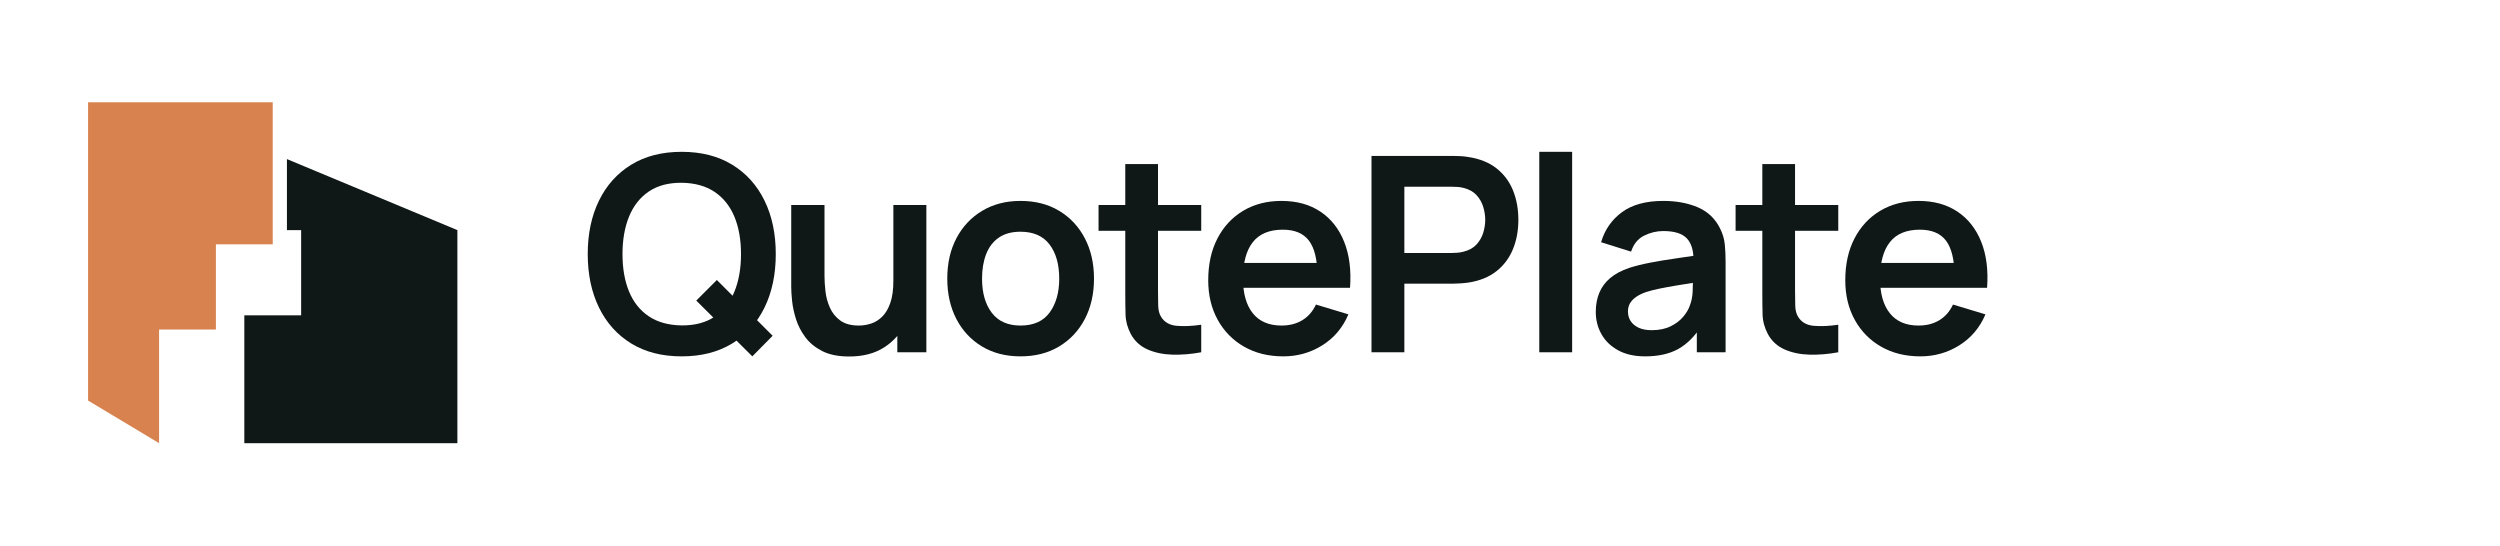
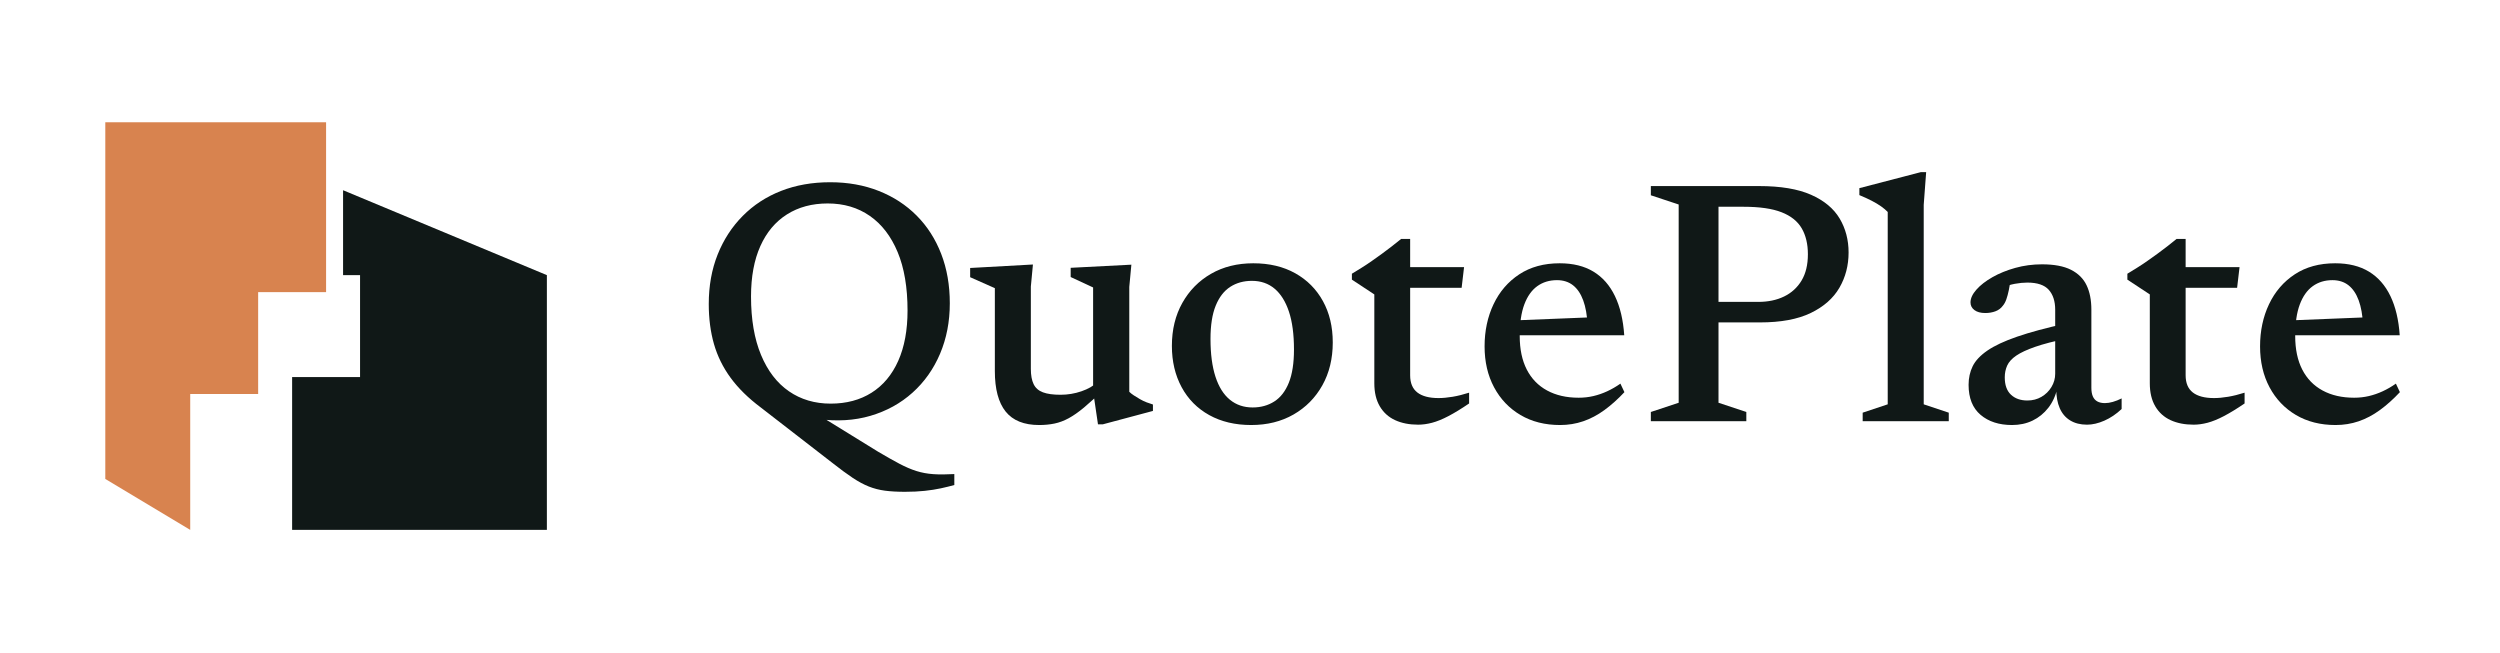
- <svg xmlns="http://www.w3.org/2000/svg" viewBox="0 0 220 48" role="img" aria-labelledby="title desc">
+ <svg xmlns="http://www.w3.org/2000/svg" viewBox="0 0 184 48" role="img" aria-labelledby="title desc">
  <g transform="translate(4 4) scale(1.25)">
    <path d="M3 4h13v10h-4v6H8v8L3 25V4Z" fill="#D8834F" />
    <path d="M17 8 29 13v15H14v-9h4v-6h-1V8Z" fill="#101817" />
  </g>
-   <g transform="translate(51 31) scale(0.012 -0.012)" fill="#101817">
-     <path transform="translate(0 0)" d="M1267 -30 856 379 1007 530 1416 121ZM749 -30Q533 -30 379.0 64.5Q225 159 142.5 328.0Q60 497 60 720Q60 943 142.5 1112.0Q225 1281 379.0 1375.5Q533 1470 749 1470Q965 1470 1119.5 1375.5Q1274 1281 1356.5 1112.0Q1439 943 1439 720Q1439 497 1356.5 328.0Q1274 159 1119.5 64.5Q965 -30 749 -30ZM749 197Q894 196 990.5 261.0Q1087 326 1135.5 444.0Q1184 562 1184 720Q1184 878 1135.5 994.5Q1087 1111 990.5 1176.0Q894 1241 749 1243Q604 1244 508.0 1179.0Q412 1114 363.5 996.0Q315 878 315 720Q315 562 363.0 445.5Q411 329 507.5 264.0Q604 199 749 197Z" />
-     <path transform="translate(1432.33 0)" d="M545 -31Q425 -31 347.0 9.0Q269 49 223.0 111.0Q177 173 155.0 243.0Q133 313 126.5 375.5Q120 438 120 477V1080H364V560Q364 510 371.0 447.5Q378 385 403.5 327.5Q429 270 479.5 233.0Q530 196 616 196Q662 196 707.0 211.0Q752 226 788.5 262.5Q825 299 847.0 363.0Q869 427 869 525L1012 464Q1012 326 958.5 214.0Q905 102 801.0 35.5Q697 -31 545 -31ZM898 0V335H869V1080H1111V0Z" />
-     <path transform="translate(2616.67 0)" d="M617 -30Q455 -30 334.0 43.0Q213 116 146.5 244.5Q80 373 80 540Q80 710 148.0 838.0Q216 966 337.0 1038.0Q458 1110 617 1110Q780 1110 901.0 1037.0Q1022 964 1089.0 835.5Q1156 707 1156 540Q1156 372 1088.5 243.5Q1021 115 900.0 42.5Q779 -30 617 -30ZM617 196Q761 196 831.0 292.0Q901 388 901 540Q901 697 830.0 790.5Q759 884 617 884Q520 884 457.5 840.5Q395 797 365.0 719.5Q335 642 335 540Q335 383 406.5 289.5Q478 196 617 196Z" />
-     <path transform="translate(3786 0)" d="M773 0Q666 -20 563.5 -17.5Q461 -15 380.0 20.5Q299 56 257 133Q220 203 218.0 276.0Q216 349 216 441V1380H456V455Q456 390 457.5 341.0Q459 292 478 261Q514 201 593.0 194.0Q672 187 773 202ZM20 891V1080H773V891Z" />
-     <path transform="translate(4530.33 0)" d="M631 -30Q467 -30 343.0 41.0Q219 112 149.5 238.0Q80 364 80 528Q80 705 148.0 835.5Q216 966 337.0 1038.0Q458 1110 617 1110Q785 1110 902.5 1031.5Q1020 953 1077.0 810.0Q1134 667 1120 473H881V561Q880 737 819.0 818.0Q758 899 627 899Q479 899 407.0 807.5Q335 716 335 540Q335 376 407.0 286.0Q479 196 617 196Q706 196 770.5 235.5Q835 275 870 350L1108 278Q1046 132 916.5 51.0Q787 -30 631 -30ZM259 473V655H1002V473Z" />
-     <path transform="translate(5667.67 0)" d="M140 0V1440H735Q756 1440 789.0 1438.5Q822 1437 850 1432Q975 1413 1056.5 1349.0Q1138 1285 1177.5 1187.5Q1217 1090 1217 971Q1217 853 1177.0 755.5Q1137 658 1055.5 594.0Q974 530 850 511Q822 507 788.5 505.0Q755 503 735 503H381V0ZM381 728H725Q745 728 770.0 730.0Q795 732 816 738Q876 753 910.5 791.0Q945 829 959.5 877.0Q974 925 974 971Q974 1017 959.5 1065.5Q945 1114 910.5 1152.0Q876 1190 816 1205Q795 1211 770.0 1212.5Q745 1214 725 1214H381Z" />
-     <path transform="translate(6878 0)" d="M160 0V1470H401V0Z" />
-     <path transform="translate(7372.33 0)" d="M442 -30Q325 -30 244.0 14.5Q163 59 121.5 133.0Q80 207 80 296Q80 374 106.0 436.5Q132 499 186.0 544.5Q240 590 326 619Q391 640 478.5 657.0Q566 674 668.5 688.5Q771 703 883 720L797 671Q798 783 747.0 836.0Q696 889 575 889Q502 889 434.0 855.0Q366 821 339 738L119 807Q159 944 271.5 1027.0Q384 1110 575 1110Q719 1110 828.5 1063.0Q938 1016 991 909Q1020 852 1026.0 792.5Q1032 733 1032 663V0H821V234L856 196Q783 79 685.5 24.5Q588 -30 442 -30ZM490 162Q572 162 630.0 191.0Q688 220 722.5 262.0Q757 304 769 341Q788 387 790.5 446.5Q793 506 793 543L867 521Q758 504 680.0 491.0Q602 478 546.0 466.5Q490 455 447 441Q405 426 376.0 406.0Q347 386 331.5 360.0Q316 334 316 299Q316 259 336.0 228.5Q356 198 394.5 180.0Q433 162 490 162Z" />
-     <path transform="translate(8457.67 0)" d="M773 0Q666 -20 563.5 -17.5Q461 -15 380.0 20.5Q299 56 257 133Q220 203 218.0 276.0Q216 349 216 441V1380H456V455Q456 390 457.5 341.0Q459 292 478 261Q514 201 593.0 194.0Q672 187 773 202ZM20 891V1080H773V891Z" />
-     <path transform="translate(9202 0)" d="M631 -30Q467 -30 343.0 41.0Q219 112 149.5 238.0Q80 364 80 528Q80 705 148.0 835.5Q216 966 337.0 1038.0Q458 1110 617 1110Q785 1110 902.5 1031.5Q1020 953 1077.0 810.0Q1134 667 1120 473H881V561Q880 737 819.0 818.0Q758 899 627 899Q479 899 407.0 807.5Q335 716 335 540Q335 376 407.0 286.0Q479 196 617 196Q706 196 770.5 235.5Q835 275 870 350L1108 278Q1046 132 916.5 51.0Q787 -30 631 -30ZM259 473V655H1002V473Z" />
+   <defs>
+     <path id="glyph-Q" d="M802 -240 390 79Q283 159 217.0 249.0Q151 339 121.0 443.5Q91 548 91 674Q91 830 142.0 958.0Q193 1086 286.0 1180.0Q379 1274 506.5 1324.0Q634 1374 789 1374Q942 1374 1068.5 1324.0Q1195 1274 1286.5 1182.0Q1378 1090 1427.5 962.0Q1477 834 1477 678Q1477 520 1421.0 388.0Q1365 256 1262.5 164.0Q1160 72 1021.0 31.0Q882 -10 716 13L683 60L1064 -175Q1135 -217 1187.0 -244.5Q1239 -272 1285.0 -286.5Q1331 -301 1382.5 -304.5Q1434 -308 1503 -304V-367Q1467 -377 1425.5 -386.0Q1384 -395 1333.0 -400.5Q1282 -406 1219 -406Q1153 -406 1104.0 -399.5Q1055 -393 1011.0 -375.5Q967 -358 917.5 -325.0Q868 -292 802 -240ZM792 101Q928 101 1027.5 164.0Q1127 227 1180.5 347.0Q1234 467 1234 636Q1234 836 1177.0 972.5Q1120 1109 1017.0 1180.5Q914 1252 775 1252Q640 1252 540.5 1189.0Q441 1126 387.5 1006.5Q334 887 334 717Q334 519 391.5 381.0Q449 243 552.0 172.0Q655 101 792 101Z" />
+     <path id="glyph-u" d="M375 301Q375 246 391.0 213.0Q407 180 444.5 166.0Q482 152 546 152Q608 152 666.0 172.0Q724 192 755 223L790 179Q728 118 680.5 78.5Q633 39 592.5 17.0Q552 -5 511.0 -13.5Q470 -22 423 -22Q292 -22 230.0 55.5Q168 133 168 288V765L26 828V881L387 901L375 774ZM761 -18 733 172V769L604 829V882L953 900L941 772V169Q951 159 967.0 148.5Q983 138 1002.0 127.0Q1021 116 1040.5 108.5Q1060 101 1077 96V59L789 -18Z" />
+     <path id="glyph-o" d="M537 79Q608 79 662.0 113.5Q716 148 745.5 221.5Q775 295 775 412Q775 543 746.0 630.0Q717 717 663.5 762.0Q610 807 533 807Q462 807 408.5 772.5Q355 738 325.0 664.5Q295 591 295 473Q295 344 323.5 256.0Q352 168 406.5 123.5Q461 79 537 79ZM529 -22Q391 -22 288.0 35.0Q185 92 129.0 195.5Q73 299 73 433Q73 573 133.0 680.0Q193 787 298.0 847.5Q403 908 541 908Q680 908 782.5 850.5Q885 793 941.5 690.5Q998 588 998 453Q998 313 938.0 206.0Q878 99 772.5 38.5Q667 -22 529 -22Z" />
+     <path id="glyph-t" d="M373 264Q373 197 414.5 165.0Q456 133 536 133Q573 133 617.5 140.5Q662 148 712 164V102Q646 57 593.5 29.5Q541 2 499.0 -9.0Q457 -20 419 -20Q343 -20 286.5 6.0Q230 32 198.5 85.5Q167 139 167 218V729L38 814V848Q66 865 95.0 883.0Q124 901 153.0 921.5Q182 942 210.5 962.5Q239 983 267.0 1005.0Q295 1027 321 1048H373V858ZM291 767 292 886H683L669 767Z" />
+     <path id="glyph-e" d="M505 908Q620 908 699.0 860.0Q778 812 822.5 719.5Q867 627 876 494H230V579L753 600L665 555Q661 638 640.0 695.0Q619 752 581.5 781.5Q544 811 489 811Q424 811 376.0 776.5Q328 742 301.5 671.5Q275 601 275 490Q275 376 315.5 297.0Q356 218 432.5 176.5Q509 135 614 135Q658 135 698.5 144.5Q739 154 778.0 172.0Q817 190 854 216L877 167Q821 107 762.0 64.0Q703 21 640.0 -0.5Q577 -22 507 -22Q377 -22 279.5 35.5Q182 93 127.5 195.0Q73 297 73 430Q73 564 124.5 672.5Q176 781 272.5 844.5Q369 908 505 908Z" />
+     <path id="glyph-P" d="M986 960Q986 1048 950.5 1109.0Q915 1170 834.5 1201.5Q754 1233 616 1233H306L308 1352H705Q891 1352 1004.0 1302.0Q1117 1252 1168.5 1165.5Q1220 1079 1220 970Q1220 858 1167.0 767.0Q1114 676 1002.0 622.0Q890 568 711 568H307L306 686H701Q785 686 849.0 717.0Q913 748 949.5 808.5Q986 869 986 960ZM472 1352V106L632 53V0H83V53L243 106V1246L83 1299V1352Z" />
+     <path id="glyph-l" d="M386 97 530 49V0H35V49L179 97V1203Q165 1218 142.0 1234.5Q119 1251 87.0 1267.5Q55 1284 16 1300V1340L369 1432H400L386 1244Z" />
+     <path id="glyph-a" d="M640 562 644 475Q532 452 461.5 427.5Q391 403 353.0 377.0Q315 351 301.0 320.0Q287 289 287 252Q287 186 322.5 152.5Q358 119 417 119Q462 119 498.0 140.0Q534 161 555.5 196.5Q577 232 577 273V641Q577 714 540.0 755.5Q503 797 417 797Q383 797 345.0 790.0Q307 783 273 767L322 826Q317 786 310.5 754.5Q304 723 296.0 700.5Q288 678 276 664Q260 642 233.5 632.0Q207 622 175 622Q135 622 112.5 639.0Q90 656 90 683Q90 718 124.0 756.5Q158 795 216.0 828.0Q274 861 347.5 881.5Q421 902 501 902Q606 902 668.0 870.5Q730 839 757.5 781.5Q785 724 785 641V192Q785 162 793.5 142.5Q802 123 819.5 113.5Q837 104 863 104Q884 104 908.5 111.0Q933 118 959 131V70Q912 26 859.5 3.0Q807 -20 760 -20Q703 -20 663.0 4.5Q623 29 603.0 75.0Q583 121 583 187L590 193Q575 125 537.5 77.0Q500 29 447.0 3.5Q394 -22 329 -22Q217 -22 148.0 36.5Q79 95 79 209Q79 268 102.5 316.0Q126 364 187.0 406.0Q248 448 358.0 486.0Q468 524 640 562Z" />
+   </defs>
+   <g transform="translate(51 31) scale(0.0128 -0.0128)" fill="#101817">
+     <use href="#glyph-Q" x="0" />
+     <use href="#glyph-u" x="1568" />
+     <use href="#glyph-o" x="2681" />
+     <use href="#glyph-t" x="3751" />
+     <use href="#glyph-e" x="4479" />
+     <use href="#glyph-P" x="5425" />
+     <use href="#glyph-l" x="6691" />
+     <use href="#glyph-a" x="7256" />
+     <use href="#glyph-t" x="8210" />
+     <use href="#glyph-e" x="8938" />
  </g>
</svg>
